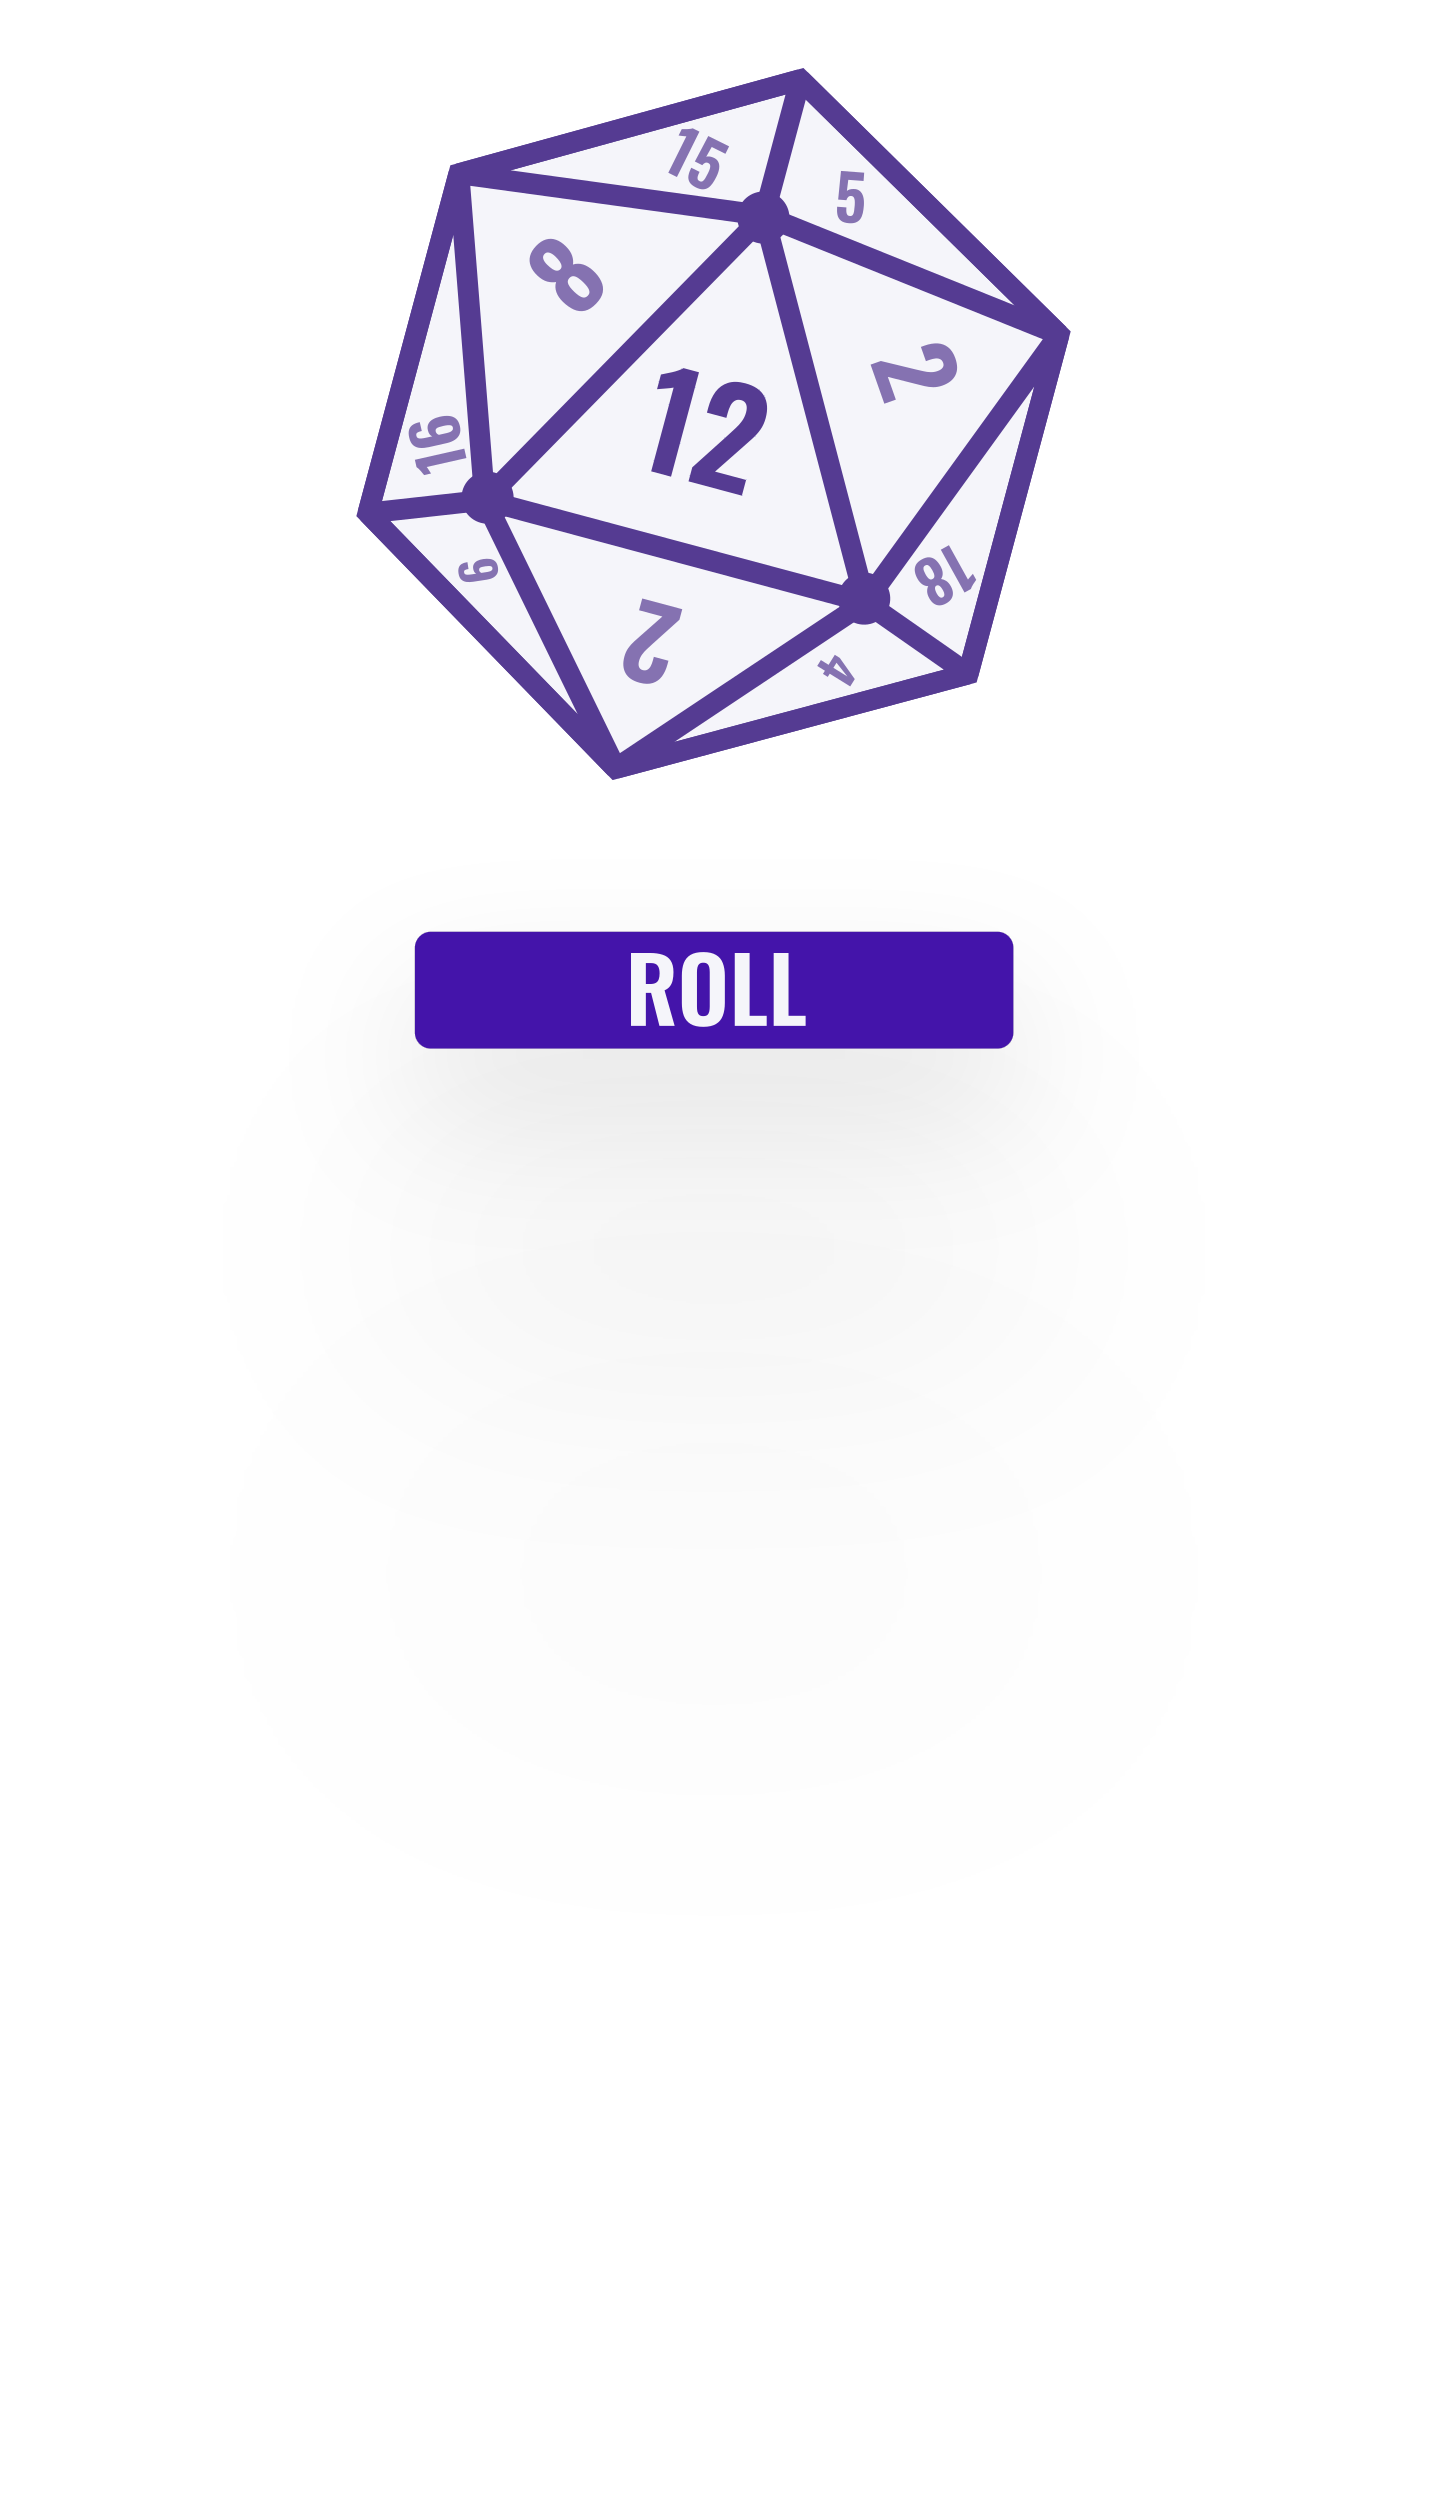
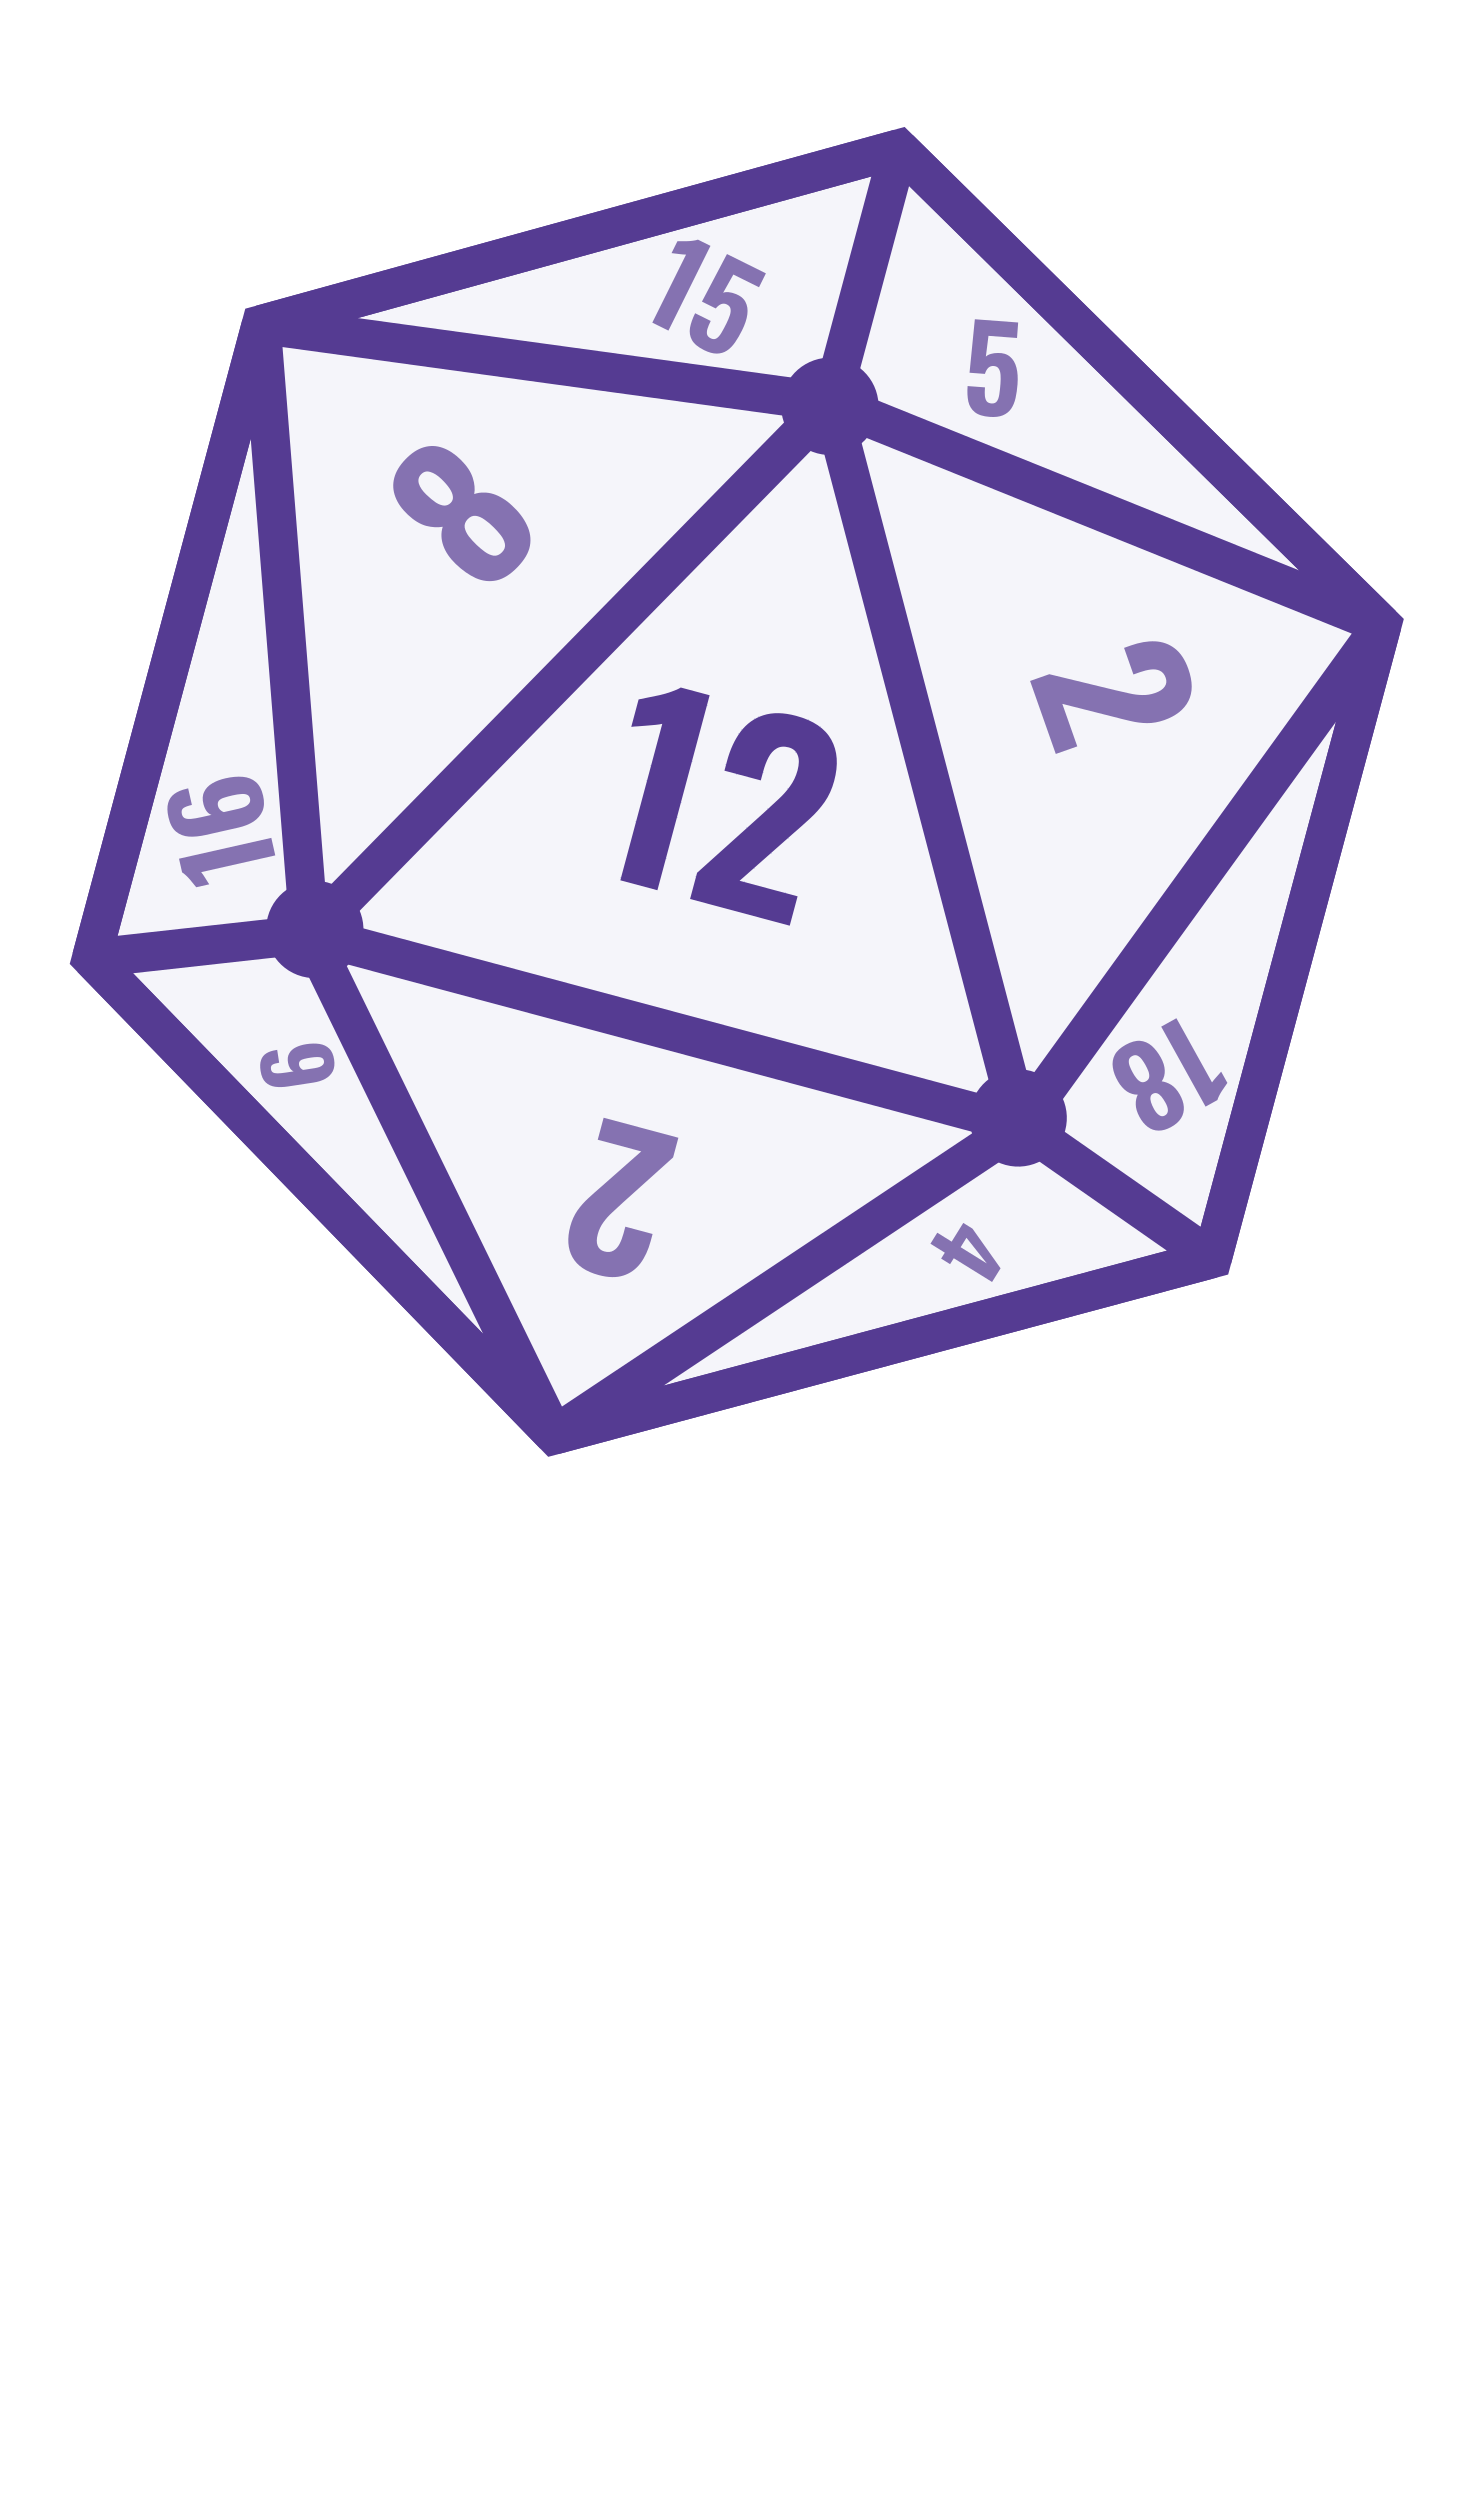
- <svg xmlns="http://www.w3.org/2000/svg" width="685" height="1199" viewBox="0 0 685 1199" fill="none">
-   <path d="M507.922 160.459L383.843 38.179L220.077 83.331L176.466 246.09L295.327 368.525L464.311 323.218L507.922 160.459Z" fill="#F5F5FA" stroke="#553B92" stroke-width="10" />
-   <path d="M366.373 103.379L415.042 288.793M366.373 103.379L507.922 160.459M366.373 103.379L383.843 38.179M366.373 103.379L220.077 83.331M366.373 103.379L232.482 239.876M415.042 288.793L507.922 160.459M415.042 288.793L232.482 239.876M415.042 288.793L295.327 368.525M415.042 288.793L464.311 323.218M507.922 160.459L383.843 38.179M507.922 160.459L464.311 323.218M383.843 38.179L220.077 83.331M464.311 323.218L295.327 368.525M295.327 368.525L176.466 246.09M295.327 368.525L232.482 239.876M176.466 246.09L220.077 83.331M176.466 246.09L232.482 239.876M220.077 83.331L232.482 239.876" stroke="#553B92" stroke-width="10" />
-   <circle cx="366.114" cy="104.344" r="9.5" transform="rotate(15 366.114 104.344)" stroke="#553B92" stroke-width="6" />
-   <circle cx="414.465" cy="287.087" r="9.5" transform="rotate(15 414.465 287.087)" stroke="#553B92" stroke-width="6" />
-   <circle cx="233.837" cy="238.684" r="9.5" transform="rotate(15 233.837 238.684)" stroke="#553B92" stroke-width="6" />
+ <svg xmlns="http://www.w3.org/2000/svg" width="378" height="642" viewBox="0 0 378 642" fill="none">
+   <path d="M354.922 160.459L230.843 38.179L67.076 83.331L23.465 246.09L142.327 368.525L311.311 323.218L354.922 160.459Z" fill="#F5F5FA" stroke="#553B92" stroke-width="10" />
+   <path d="M213.373 103.379L262.042 288.793M213.373 103.379L354.922 160.459M213.373 103.379L230.843 38.179M213.373 103.379L67.076 83.331M213.373 103.379L79.482 239.876M262.042 288.793L354.922 160.459M262.042 288.793L79.482 239.876M262.042 288.793L142.327 368.525M262.042 288.793L311.311 323.218M354.922 160.459L230.843 38.179M354.922 160.459L311.311 323.218M230.843 38.179L67.076 83.331M311.311 323.218L142.327 368.525M142.327 368.525L23.465 246.09M142.327 368.525L79.482 239.876M23.465 246.09L67.076 83.331M23.465 246.09L79.482 239.876M67.076 83.331L79.482 239.876" stroke="#553B92" stroke-width="10" />
+   <circle cx="213.114" cy="104.344" r="9.5" transform="rotate(15 213.114 104.344)" stroke="#553B92" stroke-width="6" />
+   <circle cx="261.465" cy="287.087" r="9.5" transform="rotate(15 261.465 287.087)" stroke="#553B92" stroke-width="6" />
+   <circle cx="80.837" cy="238.684" r="9.5" transform="rotate(15 80.8369 238.684)" stroke="#553B92" stroke-width="6" />
  <g filter="url(#filter0_d_17_1027)">
-     <path d="M312.302 226.064L323.069 185.882C322.643 185.988 322.067 186.077 321.341 186.148C320.668 186.188 319.921 186.253 319.102 186.343C318.294 186.391 317.527 186.451 316.802 186.521C316.087 186.551 315.522 186.598 315.107 186.664L316.995 179.616C317.556 179.502 318.304 179.349 319.239 179.157C320.215 178.977 321.243 178.767 322.323 178.526C323.403 178.286 324.433 177.987 325.412 177.631C326.432 177.286 327.235 176.927 327.821 176.554L335.239 178.542L321.822 228.615L312.302 226.064ZM330.208 230.862L332.013 224.124L349.211 208.656C350.493 207.497 351.697 206.384 352.822 205.317C353.988 204.26 354.996 203.138 355.844 201.952C356.744 200.736 357.398 199.365 357.807 197.84C358.237 196.233 358.254 194.934 357.857 193.944C357.471 192.913 356.7 192.243 355.546 191.934C354.31 191.603 353.268 191.699 352.421 192.223C351.585 192.705 350.894 193.47 350.349 194.517C349.803 195.563 349.354 196.746 349.001 198.065L348.371 200.414L339.037 197.912L339.699 195.44C340.494 192.472 341.654 189.956 343.179 187.891C344.746 185.837 346.689 184.437 349.01 183.689C351.382 182.911 354.197 182.959 357.453 183.831C361.862 185.013 364.871 187.056 366.478 189.96C368.085 192.864 368.331 196.397 367.215 200.56C366.674 202.579 365.863 204.372 364.781 205.937C363.71 207.461 362.444 208.889 360.983 210.22C359.574 211.521 358.066 212.862 356.46 214.242L342.923 226.186L357.822 230.178L355.801 237.72L330.208 230.862Z" fill="#553B92" />
+     <path d="M159.302 226.064L170.069 185.882C169.643 185.988 169.067 186.077 168.341 186.148C167.668 186.188 166.921 186.253 166.102 186.343C165.294 186.391 164.527 186.451 163.802 186.521C163.087 186.551 162.522 186.598 162.107 186.664L163.995 179.616C164.556 179.502 165.304 179.349 166.239 179.157C167.215 178.977 168.243 178.767 169.323 178.526C170.403 178.286 171.433 177.987 172.412 177.631C173.432 177.286 174.235 176.927 174.821 176.554L182.239 178.542L168.822 228.615L159.302 226.064ZM177.208 230.862L179.013 224.124L196.211 208.656C197.493 207.497 198.697 206.384 199.822 205.317C200.988 204.26 201.996 203.138 202.844 201.952C203.744 200.736 204.398 199.365 204.807 197.84C205.237 196.233 205.254 194.934 204.857 193.944C204.471 192.913 203.7 192.243 202.546 191.934C201.31 191.603 200.268 191.699 199.421 192.223C198.585 192.705 197.894 193.47 197.349 194.517C196.803 195.563 196.354 196.746 196.001 198.065L195.371 200.414L186.037 197.912L186.699 195.44C187.494 192.472 188.654 189.956 190.179 187.891C191.746 185.837 193.689 184.437 196.01 183.689C198.382 182.911 201.197 182.959 204.453 183.831C208.862 185.013 211.871 187.056 213.478 189.96C215.085 192.864 215.331 196.397 214.215 200.56C213.674 202.579 212.863 204.372 211.781 205.937C210.71 207.461 209.444 208.889 207.983 210.22C206.574 211.521 205.066 212.862 203.46 214.242L189.923 226.186L204.822 230.178L202.801 237.72L177.208 230.862Z" fill="#553B92" />
  </g>
  <g opacity="0.7">
-     <path d="M223.69 219.669L204.668 223.963C204.806 224.117 204.968 224.336 205.155 224.622C205.319 224.893 205.509 225.188 205.725 225.508C205.921 225.833 206.113 226.138 206.3 226.424C206.468 226.714 206.611 226.938 206.729 227.096L203.393 227.849C203.223 227.642 202.996 227.365 202.713 227.018C202.426 226.653 202.114 226.272 201.779 225.876C201.443 225.48 201.095 225.118 200.734 224.79C200.368 224.442 200.044 224.187 199.762 224.025L198.969 220.513L222.673 215.163L223.69 219.669ZM220.573 204.361C220.912 205.863 220.858 207.167 220.41 208.272C219.939 209.363 219.168 210.265 218.099 210.978C217.025 211.671 215.737 212.187 214.235 212.526L205.807 214.429C204.266 214.777 202.841 214.914 201.533 214.84C200.22 214.747 199.109 214.321 198.2 213.563C197.29 212.804 196.644 211.576 196.261 209.879C195.931 208.416 195.903 207.202 196.177 206.238C196.428 205.259 196.958 204.473 197.767 203.88C198.577 203.287 199.635 202.844 200.942 202.549C201 202.535 201.069 202.52 201.147 202.502C201.201 202.47 201.257 202.447 201.316 202.433L202.28 206.706C201.285 206.93 200.566 207.195 200.122 207.501C199.678 207.806 199.54 208.329 199.708 209.07C199.813 209.539 200.043 209.876 200.398 210.083C200.747 210.271 201.287 210.344 202.016 210.302C202.72 210.246 203.678 210.081 204.887 209.808L207.316 209.26C206.83 209.103 206.41 208.788 206.057 208.314C205.699 207.82 205.432 207.225 205.254 206.527C204.933 205.287 204.991 204.228 205.429 203.35C205.842 202.457 206.538 201.726 207.517 201.157C208.476 200.592 209.609 200.162 210.916 199.867C212.516 199.505 213.984 199.379 215.321 199.487C216.657 199.596 217.783 200.039 218.696 200.817C219.586 201.58 220.212 202.761 220.573 204.361ZM217.194 205.062C217.084 204.574 216.837 204.251 216.452 204.091C216.063 203.913 215.558 203.852 214.935 203.911C214.308 203.95 213.566 204.066 212.707 204.26C211.888 204.445 211.183 204.635 210.591 204.83C209.976 205.01 209.521 205.266 209.227 205.599C208.933 205.932 208.852 206.391 208.984 206.976C209.046 207.25 209.164 207.5 209.338 207.727C209.489 207.939 209.671 208.113 209.887 208.249C210.082 208.389 210.279 208.488 210.477 208.546L214.252 207.694C214.837 207.562 215.382 207.388 215.887 207.171C216.367 206.94 216.733 206.652 216.984 206.309C217.234 205.965 217.304 205.549 217.194 205.062Z" fill="#553B92" />
+     <path d="M70.69 219.669L51.668 223.963C51.806 224.117 51.968 224.336 52.156 224.622C52.319 224.893 52.509 225.188 52.725 225.508C52.921 225.833 53.113 226.138 53.3 226.424C53.468 226.714 53.611 226.938 53.729 227.096L50.393 227.849C50.223 227.642 49.996 227.365 49.713 227.018C49.426 226.653 49.114 226.272 48.779 225.876C48.443 225.48 48.095 225.118 47.734 224.79C47.368 224.442 47.044 224.187 46.762 224.025L45.969 220.513L69.673 215.163L70.69 219.669ZM67.573 204.361C67.912 205.863 67.858 207.167 67.41 208.272C66.939 209.363 66.168 210.265 65.099 210.978C64.025 211.671 62.737 212.187 61.235 212.526L52.807 214.429C51.266 214.777 49.841 214.914 48.533 214.84C47.22 214.747 46.109 214.321 45.2 213.563C44.29 212.804 43.644 211.576 43.261 209.879C42.931 208.416 42.903 207.202 43.177 206.238C43.428 205.259 43.958 204.473 44.767 203.88C45.577 203.287 46.635 202.844 47.942 202.549C48 202.535 48.069 202.52 48.147 202.502C48.201 202.47 48.257 202.447 48.316 202.433L49.28 206.706C48.285 206.93 47.566 207.195 47.122 207.501C46.678 207.806 46.54 208.329 46.708 209.07C46.813 209.539 47.043 209.876 47.398 210.083C47.748 210.271 48.287 210.344 49.016 210.302C49.72 210.246 50.678 210.081 51.887 209.808L54.316 209.26C53.83 209.103 53.41 208.788 53.057 208.314C52.699 207.82 52.432 207.225 52.254 206.527C51.933 205.287 51.991 204.228 52.429 203.35C52.842 202.457 53.538 201.726 54.517 201.157C55.476 200.592 56.609 200.162 57.916 199.867C59.516 199.505 60.984 199.379 62.321 199.487C63.657 199.596 64.783 200.039 65.696 200.817C66.586 201.58 67.212 202.761 67.573 204.361ZM64.194 205.062C64.084 204.574 63.837 204.251 63.452 204.091C63.063 203.913 62.558 203.852 61.935 203.911C61.309 203.95 60.566 204.066 59.708 204.26C58.888 204.445 58.183 204.635 57.591 204.83C56.975 205.01 56.521 205.266 56.227 205.599C55.933 205.932 55.852 206.391 55.984 206.976C56.046 207.25 56.164 207.5 56.338 207.727C56.489 207.939 56.671 208.113 56.887 208.249C57.082 208.389 57.279 208.488 57.477 208.546L61.252 207.694C61.837 207.562 62.382 207.388 62.886 207.171C63.367 206.94 63.733 206.652 63.983 206.309C64.234 205.965 64.304 205.549 64.194 205.062Z" fill="#553B92" />
  </g>
  <g opacity="0.7">
-     <path d="M327.208 292.175L325.853 297.228L312.955 308.829C311.994 309.698 311.091 310.533 310.247 311.334C309.372 312.126 308.617 312.968 307.981 313.857C307.306 314.77 306.815 315.798 306.508 316.941C306.185 318.147 306.173 319.121 306.471 319.863C306.76 320.636 307.338 321.139 308.204 321.371C309.131 321.619 309.912 321.547 310.548 321.154C311.175 320.792 311.693 320.219 312.102 319.434C312.511 318.649 312.848 317.762 313.113 316.773L313.585 315.011L320.586 316.887L320.089 318.742C319.493 320.967 318.623 322.854 317.479 324.403C316.304 325.943 314.847 326.994 313.106 327.555C311.327 328.138 309.216 328.102 306.774 327.448C303.467 326.562 301.21 325.03 300.005 322.851C298.8 320.673 298.615 318.023 299.452 314.901C299.858 313.387 300.466 312.043 301.278 310.869C302.081 309.725 303.03 308.655 304.126 307.656C305.183 306.681 306.314 305.675 307.519 304.64L317.671 295.682L306.497 292.688L308.013 287.031L327.208 292.175Z" fill="#553B92" />
+     <path d="M174.208 292.175L172.853 297.228L159.955 308.829C158.994 309.698 158.091 310.533 157.247 311.334C156.372 312.126 155.617 312.968 154.981 313.857C154.306 314.77 153.815 315.798 153.508 316.941C153.185 318.147 153.173 319.121 153.471 319.863C153.76 320.636 154.338 321.139 155.204 321.371C156.131 321.619 156.912 321.547 157.548 321.154C158.175 320.792 158.693 320.219 159.102 319.434C159.511 318.649 159.848 317.762 160.113 316.773L160.585 315.011L167.586 316.887L167.089 318.742C166.493 320.967 165.623 322.854 164.479 324.403C163.304 325.943 161.847 326.994 160.106 327.555C158.327 328.138 156.216 328.102 153.774 327.448C150.467 326.562 148.21 325.03 147.005 322.851C145.8 320.673 145.615 318.023 146.452 314.901C146.858 313.387 147.466 312.043 148.278 310.869C149.081 309.725 150.03 308.655 151.126 307.656C152.183 306.681 153.314 305.675 154.519 304.64L164.671 295.682L153.497 292.688L155.013 287.031L174.208 292.175Z" fill="#553B92" />
  </g>
  <g opacity="0.7">
-     <path d="M417.524 174.871L422.459 173.133L439.318 177.222C440.579 177.524 441.777 177.797 442.915 178.041C444.063 178.316 445.184 178.464 446.278 178.486C447.412 178.527 448.537 178.352 449.654 177.958C450.831 177.544 451.642 177.004 452.086 176.339C452.56 175.663 452.649 174.902 452.351 174.057C452.032 173.151 451.531 172.548 450.848 172.245C450.195 171.932 449.429 171.829 448.551 171.935C447.672 172.041 446.75 172.264 445.784 172.604L444.063 173.21L441.656 166.373L443.467 165.735C445.64 164.97 447.689 164.622 449.613 164.691C451.547 164.79 453.238 165.399 454.684 166.518C456.17 167.657 457.333 169.419 458.173 171.803C459.311 175.033 459.321 177.76 458.205 179.985C457.088 182.21 455.006 183.86 451.958 184.933C450.479 185.454 449.026 185.711 447.598 185.705C446.202 185.688 444.782 185.509 443.339 185.169C441.937 184.849 440.468 184.484 438.933 184.075L425.806 180.759L429.649 191.67L424.125 193.615L417.524 174.871Z" fill="#553B92" />
+     <path d="M264.524 174.871L269.459 173.133L286.318 177.222C287.579 177.524 288.777 177.797 289.915 178.041C291.063 178.316 292.184 178.464 293.278 178.486C294.412 178.527 295.537 178.352 296.654 177.958C297.831 177.544 298.642 177.004 299.086 176.339C299.56 175.663 299.649 174.902 299.351 174.057C299.032 173.151 298.531 172.548 297.848 172.245C297.195 171.932 296.429 171.829 295.551 171.935C294.672 172.041 293.75 172.264 292.784 172.604L291.063 173.21L288.656 166.373L290.467 165.735C292.64 164.97 294.689 164.622 296.613 164.691C298.547 164.79 300.238 165.399 301.684 166.518C303.17 167.657 304.333 169.419 305.173 171.803C306.311 175.033 306.321 177.76 305.205 179.985C304.088 182.21 302.006 183.86 298.958 184.933C297.479 185.454 296.026 185.711 294.598 185.705C293.202 185.688 291.782 185.509 290.339 185.169C288.937 184.849 287.468 184.484 285.933 184.075L272.806 180.759L276.649 191.67L271.125 193.615L264.524 174.871Z" fill="#553B92" />
  </g>
  <g opacity="0.7">
-     <path d="M455.099 261.476L464.244 277.96C464.349 277.791 464.509 277.581 464.723 277.329C464.929 277.104 465.152 276.848 465.391 276.561C465.639 276.29 465.87 276.029 466.084 275.778C466.308 275.543 466.477 275.35 466.592 275.198L468.195 278.089C468.049 278.303 467.853 278.588 467.609 278.945C467.348 279.311 467.079 279.703 466.803 280.122C466.526 280.54 466.285 280.962 466.078 281.386C465.854 281.82 465.706 282.189 465.632 282.496L462.589 284.184L451.194 263.643L455.099 261.476ZM442.082 268.3C443.435 267.55 444.662 267.211 445.764 267.285C446.876 267.376 447.876 267.805 448.766 268.571C449.639 269.347 450.417 270.353 451.102 271.587C451.412 272.145 451.652 272.697 451.822 273.243C451.993 273.79 452.089 274.322 452.111 274.841C452.134 275.359 452.085 275.85 451.967 276.314C451.841 276.804 451.631 277.263 451.338 277.691C452.121 277.787 452.925 278.081 453.751 278.574C454.57 279.093 455.302 279.914 455.947 281.037C456.592 282.16 456.945 283.236 457.007 284.263C457.078 285.307 456.846 286.264 456.312 287.135C455.778 288.006 454.937 288.761 453.787 289.399C452.621 290.046 451.535 290.36 450.53 290.343C449.509 290.335 448.582 290.02 447.751 289.398C446.929 288.793 446.212 287.919 445.6 286.777C444.98 285.618 444.666 284.554 444.659 283.585C444.644 282.642 444.817 281.817 445.176 281.109C444.657 281.132 444.165 281.062 443.7 280.9C443.227 280.765 442.776 280.55 442.348 280.257C441.92 279.964 441.519 279.6 441.146 279.166C440.756 278.742 440.406 278.25 440.096 277.692C439.378 276.477 438.937 275.284 438.775 274.114C438.595 272.954 438.761 271.878 439.272 270.887C439.776 269.922 440.713 269.06 442.082 268.3ZM443.7 271.216C443.21 271.488 442.94 271.859 442.891 272.328C442.842 272.798 442.919 273.296 443.124 273.824C443.328 274.352 443.557 274.844 443.81 275.3C444.093 275.851 444.418 276.356 444.784 276.816C445.133 277.286 445.515 277.616 445.93 277.806C446.345 277.996 446.797 277.955 447.287 277.683C447.761 277.42 448.035 277.058 448.111 276.596C448.169 276.143 448.1 275.64 447.903 275.086C447.699 274.558 447.442 274.015 447.132 273.457C446.879 273.001 446.578 272.538 446.229 272.068C445.889 271.616 445.507 271.286 445.083 271.079C444.651 270.898 444.19 270.944 443.7 271.216ZM449.06 280.878C448.722 281.065 448.522 281.342 448.46 281.708C448.38 282.084 448.422 282.537 448.583 283.066C448.744 283.596 449.003 284.182 449.359 284.824C449.762 285.551 450.204 286.069 450.685 286.377C451.158 286.712 451.648 286.738 452.155 286.457C452.662 286.176 452.916 285.736 452.916 285.139C452.909 284.568 452.709 283.928 452.315 283.218C451.958 282.575 451.602 282.032 451.245 281.589C450.881 281.172 450.519 280.898 450.159 280.766C449.781 280.644 449.415 280.681 449.06 280.878Z" fill="#553B92" />
+     <path d="M302.099 261.476L311.244 277.96C311.349 277.791 311.509 277.581 311.723 277.329C311.929 277.104 312.152 276.848 312.391 276.561C312.639 276.29 312.87 276.029 313.084 275.778C313.308 275.543 313.477 275.35 313.592 275.198L315.195 278.089C315.049 278.303 314.853 278.588 314.609 278.945C314.348 279.311 314.079 279.703 313.803 280.122C313.526 280.54 313.285 280.962 313.078 281.386C312.854 281.82 312.706 282.189 312.632 282.496L309.589 284.184L298.194 263.643L302.099 261.476ZM289.082 268.3C290.435 267.55 291.662 267.211 292.764 267.285C293.876 267.376 294.876 267.805 295.766 268.571C296.639 269.347 297.417 270.353 298.102 271.587C298.412 272.145 298.652 272.697 298.822 273.243C298.993 273.79 299.089 274.322 299.111 274.841C299.134 275.359 299.085 275.85 298.967 276.314C298.841 276.804 298.631 277.263 298.338 277.691C299.121 277.787 299.925 278.081 300.751 278.574C301.57 279.093 302.302 279.914 302.947 281.037C303.592 282.16 303.945 283.236 304.007 284.263C304.078 285.307 303.846 286.264 303.312 287.135C302.778 288.006 301.937 288.761 300.787 289.399C299.621 290.046 298.535 290.36 297.53 290.343C296.509 290.335 295.582 290.02 294.751 289.398C293.929 288.793 293.212 287.919 292.6 286.777C291.98 285.618 291.666 284.554 291.659 283.585C291.644 282.642 291.817 281.817 292.176 281.109C291.657 281.132 291.165 281.062 290.7 280.9C290.227 280.765 289.776 280.55 289.348 280.257C288.92 279.964 288.519 279.6 288.146 279.166C287.756 278.742 287.406 278.25 287.096 277.692C286.378 276.477 285.937 275.284 285.775 274.114C285.595 272.954 285.761 271.878 286.272 270.887C286.776 269.922 287.713 269.06 289.082 268.3ZM290.7 271.216C290.21 271.488 289.94 271.859 289.891 272.328C289.842 272.798 289.919 273.296 290.124 273.824C290.328 274.352 290.557 274.844 290.81 275.3C291.093 275.851 291.418 276.356 291.784 276.816C292.133 277.286 292.515 277.616 292.93 277.806C293.345 277.996 293.797 277.955 294.287 277.683C294.761 277.42 295.035 277.058 295.111 276.596C295.169 276.143 295.1 275.64 294.903 275.086C294.699 274.558 294.442 274.015 294.132 273.457C293.879 273.001 293.578 272.538 293.229 272.068C292.889 271.616 292.507 271.286 292.083 271.079C291.651 270.898 291.19 270.944 290.7 271.216ZM296.06 280.878C295.722 281.065 295.522 281.342 295.46 281.708C295.38 282.084 295.422 282.537 295.583 283.066C295.744 283.596 296.003 284.182 296.359 284.824C296.762 285.551 297.204 286.069 297.685 286.377C298.158 286.712 298.648 286.738 299.155 286.457C299.662 286.176 299.916 285.736 299.916 285.139C299.909 284.568 299.709 283.928 299.315 283.218C298.958 282.575 298.602 282.032 298.245 281.589C297.881 281.172 297.519 280.898 297.159 280.766C296.781 280.644 296.415 280.681 296.06 280.878Z" fill="#553B92" />
  </g>
  <g opacity="0.7">
-     <path d="M393.692 316.559L397.385 318.852L400.369 314.045L402.733 315.512L409.945 325.701L407.761 329.218L397.932 323.117L396.986 324.641L394.68 323.21L395.626 321.685L391.933 319.393L393.692 316.559ZM401.195 317.86L399.691 320.283L406.413 324.456L401.195 317.86Z" fill="#553B92" />
+     <path d="M240.692 316.559L244.385 318.852L247.369 314.045L249.733 315.512L256.945 325.701L254.761 329.218L244.932 323.117L243.986 324.641L241.68 323.21L242.626 321.685L238.933 319.393L240.692 316.559ZM248.195 317.86L246.691 320.283L253.413 324.456L248.195 317.86Z" fill="#553B92" />
  </g>
  <g opacity="0.7">
-     <path d="M238.804 272.098C238.982 273.265 238.87 274.26 238.469 275.081C238.049 275.89 237.412 276.538 236.556 277.026C235.697 277.498 234.684 277.824 233.517 278.002L226.969 279.004C225.772 279.187 224.675 279.215 223.678 279.088C222.679 278.946 221.853 278.561 221.198 277.932C220.543 277.303 220.115 276.329 219.914 275.01C219.74 273.873 219.784 272.944 220.046 272.221C220.29 271.486 220.738 270.913 221.388 270.503C222.039 270.094 222.872 269.811 223.888 269.656C223.933 269.649 223.987 269.641 224.047 269.632C224.09 269.609 224.135 269.595 224.18 269.588L224.688 272.907C223.915 273.026 223.35 273.189 222.995 273.399C222.639 273.608 222.505 274.001 222.593 274.577C222.649 274.941 222.806 275.212 223.066 275.389C223.324 275.551 223.732 275.636 224.292 275.644C224.834 275.638 225.575 275.564 226.514 275.42L228.402 275.132C228.038 274.985 227.734 274.722 227.489 274.34C227.243 273.944 227.07 273.474 226.971 272.93C226.793 271.965 226.894 271.158 227.276 270.511C227.64 269.85 228.212 269.328 228.991 268.945C229.755 268.565 230.645 268.297 231.66 268.142C232.903 267.952 234.033 267.934 235.049 268.089C236.066 268.244 236.902 268.643 237.559 269.287C238.199 269.918 238.614 270.855 238.804 272.098ZM236.182 272.453C236.124 272.074 235.952 271.813 235.667 271.671C235.379 271.513 234.996 271.44 234.516 271.451C234.035 271.447 233.461 271.496 232.794 271.598C232.157 271.695 231.608 271.803 231.145 271.92C230.664 272.024 230.303 272.196 230.06 272.435C229.817 272.674 229.731 273.02 229.8 273.475C229.833 273.687 229.909 273.885 230.031 274.068C230.134 274.238 230.265 274.381 230.422 274.497C230.564 274.615 230.709 274.701 230.857 274.756L233.79 274.308C234.245 274.238 234.671 274.134 235.068 273.996C235.449 273.845 235.744 273.644 235.954 273.395C236.164 273.146 236.24 272.832 236.182 272.453Z" fill="#553B92" />
+     <path d="M85.804 272.098C85.982 273.265 85.87 274.26 85.469 275.081C85.049 275.89 84.412 276.538 83.556 277.026C82.697 277.498 81.684 277.824 80.517 278.002L73.969 279.004C72.772 279.187 71.675 279.215 70.678 279.088C69.679 278.946 68.853 278.561 68.198 277.932C67.543 277.303 67.115 276.329 66.914 275.01C66.74 273.873 66.784 272.944 67.046 272.221C67.29 271.486 67.737 270.913 68.388 270.503C69.039 270.094 69.873 269.811 70.888 269.656C70.933 269.649 70.987 269.641 71.047 269.632C71.09 269.609 71.135 269.595 71.18 269.588L71.688 272.907C70.915 273.026 70.35 273.189 69.995 273.399C69.639 273.608 69.505 274.001 69.593 274.577C69.649 274.941 69.806 275.212 70.066 275.389C70.324 275.551 70.732 275.636 71.292 275.644C71.834 275.638 72.575 275.564 73.514 275.42L75.401 275.132C75.038 274.985 74.734 274.722 74.49 274.34C74.243 273.944 74.07 273.474 73.971 272.93C73.793 271.965 73.894 271.158 74.276 270.511C74.64 269.85 75.212 269.328 75.991 268.945C76.755 268.565 77.645 268.297 78.66 268.142C79.903 267.952 81.033 267.934 82.049 268.089C83.066 268.244 83.902 268.643 84.559 269.287C85.199 269.918 85.614 270.855 85.804 272.098ZM83.182 272.453C83.124 272.074 82.952 271.813 82.667 271.671C82.379 271.513 81.996 271.44 81.516 271.451C81.035 271.447 80.461 271.496 79.794 271.598C79.157 271.695 78.608 271.803 78.145 271.92C77.664 272.024 77.303 272.196 77.06 272.435C76.817 272.674 76.731 273.02 76.8 273.475C76.833 273.687 76.909 273.885 77.031 274.068C77.134 274.238 77.264 274.381 77.422 274.497C77.564 274.615 77.709 274.701 77.857 274.756L80.79 274.308C81.245 274.238 81.671 274.134 82.069 273.996C82.449 273.845 82.744 273.644 82.954 273.395C83.164 273.146 83.24 272.832 83.182 272.453Z" fill="#553B92" />
  </g>
  <g opacity="0.7">
-     <path d="M407.143 107.057C405.448 106.93 404.175 106.524 403.324 105.838C402.473 105.152 401.92 104.238 401.664 103.096C401.429 101.955 401.368 100.637 401.48 99.141L405.938 99.476C405.872 100.353 405.866 101.095 405.921 101.701C405.996 102.308 406.161 102.772 406.418 103.092C406.695 103.414 407.123 103.586 407.703 103.61C408.283 103.633 408.718 103.445 409.009 103.046C409.3 102.647 409.504 102.06 409.622 101.287C409.741 100.514 409.839 99.598 409.919 98.541C409.983 97.684 409.99 96.922 409.94 96.257C409.89 95.591 409.729 95.057 409.458 94.656C409.208 94.256 408.783 94.034 408.185 93.989C407.646 93.948 407.183 94.104 406.796 94.456C406.428 94.809 406.139 95.329 405.927 96.015L401.978 95.719L403.34 81.982L414.469 82.818L414.17 86.797L406.841 86.246L406.169 91.581C406.431 91.3 406.85 91.07 407.425 90.893C408.019 90.717 408.647 90.634 409.309 90.644C410.574 90.618 411.593 90.935 412.366 91.595C413.159 92.256 413.71 93.19 414.021 94.397C414.333 95.584 414.426 97.015 414.3 98.69C414.204 99.966 414.035 101.147 413.793 102.232C413.553 103.297 413.173 104.211 412.655 104.974C412.138 105.718 411.434 106.277 410.543 106.651C409.653 107.025 408.519 107.161 407.143 107.057Z" fill="#553B92" />
+     <path d="M254.143 107.057C252.448 106.93 251.175 106.524 250.324 105.838C249.473 105.152 248.92 104.238 248.664 103.096C248.429 101.955 248.368 100.637 248.48 99.141L252.938 99.476C252.872 100.353 252.866 101.095 252.921 101.701C252.996 102.308 253.161 102.772 253.418 103.092C253.695 103.414 254.123 103.586 254.703 103.61C255.283 103.633 255.718 103.445 256.009 103.046C256.3 102.647 256.504 102.06 256.622 101.287C256.741 100.514 256.839 99.598 256.919 98.541C256.983 97.684 256.99 96.922 256.94 96.257C256.89 95.591 256.729 95.057 256.458 94.656C256.208 94.256 255.783 94.034 255.185 93.989C254.646 93.948 254.183 94.104 253.796 94.456C253.428 94.809 253.139 95.329 252.927 96.015L248.978 95.719L250.34 81.982L261.469 82.818L261.17 86.797L253.841 86.246L253.169 91.581C253.431 91.3 253.85 91.07 254.425 90.893C255.019 90.717 255.647 90.634 256.309 90.644C257.574 90.618 258.593 90.935 259.366 91.595C260.159 92.256 260.71 93.19 261.021 94.397C261.333 95.584 261.426 97.015 261.3 98.69C261.204 99.966 261.035 101.147 260.793 102.232C260.553 103.297 260.173 104.211 259.655 104.974C259.138 105.718 258.434 106.277 257.543 106.651C256.653 107.025 255.519 107.161 254.143 107.057Z" fill="#553B92" />
  </g>
  <g opacity="0.7">
-     <path d="M285.894 145.647C284.117 147.491 282.339 148.621 280.559 149.039C278.756 149.434 276.964 149.241 275.185 148.459C273.427 147.654 271.707 146.441 270.025 144.82C269.265 144.087 268.617 143.33 268.082 142.547C267.548 141.765 267.137 140.969 266.85 140.16C266.564 139.351 266.402 138.55 266.365 137.759C266.327 136.922 266.436 136.094 266.692 135.275C265.406 135.502 263.991 135.426 262.445 135.047C260.898 134.623 259.341 133.679 257.776 132.214C256.21 130.749 255.129 129.219 254.534 127.623C253.915 126.005 253.817 124.378 254.24 122.74C254.662 121.103 255.628 119.501 257.138 117.934C258.671 116.345 260.236 115.32 261.834 114.86C263.455 114.378 265.074 114.427 266.691 115.008C268.286 115.567 269.844 116.602 271.366 118.113C272.91 119.646 273.923 121.178 274.404 122.708C274.884 124.192 275.011 125.582 274.786 126.876C275.596 126.59 276.408 126.461 277.223 126.492C278.038 126.477 278.855 126.597 279.674 126.854C280.494 127.11 281.304 127.491 282.105 127.997C282.929 128.48 283.721 129.087 284.481 129.82C286.208 131.395 287.484 133.069 288.308 134.842C289.155 136.591 289.415 138.374 289.086 140.191C288.757 141.962 287.693 143.781 285.894 145.647ZM281.919 141.817C282.563 141.149 282.81 140.431 282.66 139.664C282.51 138.898 282.146 138.146 281.566 137.41C280.987 136.674 280.386 136.006 279.764 135.407C279.049 134.673 278.29 134.031 277.488 133.48C276.708 132.906 275.944 132.569 275.195 132.47C274.446 132.37 273.75 132.655 273.106 133.323C272.484 133.968 272.226 134.675 272.33 135.442C272.457 136.187 272.811 136.949 273.391 137.731C273.97 138.467 274.64 139.201 275.401 139.934C276.023 140.534 276.724 141.121 277.504 141.695C278.261 142.246 279.025 142.583 279.797 142.705C280.568 142.781 281.275 142.485 281.919 141.817ZM268.751 129.126C269.195 128.665 269.378 128.13 269.299 127.521C269.242 126.888 268.957 126.192 268.445 125.432C267.933 124.672 267.24 123.87 266.364 123.026C265.373 122.071 264.423 121.466 263.513 121.211C262.602 120.911 261.814 121.107 261.148 121.798C260.481 122.489 260.293 123.308 260.582 124.253C260.87 125.153 261.498 126.069 262.466 127.002C263.341 127.845 264.169 128.532 264.948 129.061C265.726 129.544 266.433 129.803 267.067 129.836C267.724 129.847 268.285 129.61 268.751 129.126Z" fill="#553B92" />
+     <path d="M132.894 145.647C131.117 147.491 129.339 148.621 127.559 149.039C125.756 149.434 123.964 149.241 122.185 148.459C120.427 147.654 118.707 146.441 117.025 144.82C116.265 144.087 115.617 143.33 115.082 142.547C114.548 141.765 114.137 140.969 113.85 140.16C113.564 139.351 113.402 138.55 113.365 137.759C113.327 136.922 113.436 136.094 113.692 135.275C112.406 135.502 110.991 135.426 109.445 135.047C107.898 134.623 106.341 133.679 104.776 132.214C103.21 130.749 102.129 129.219 101.534 127.623C100.915 126.005 100.817 124.378 101.24 122.74C101.662 121.103 102.628 119.501 104.138 117.934C105.671 116.345 107.236 115.32 108.834 114.86C110.455 114.378 112.074 114.427 113.691 115.008C115.286 115.567 116.844 116.602 118.366 118.113C119.91 119.646 120.923 121.178 121.404 122.708C121.884 124.192 122.011 125.582 121.786 126.876C122.596 126.59 123.408 126.461 124.223 126.492C125.038 126.477 125.855 126.597 126.674 126.854C127.494 127.11 128.304 127.491 129.105 127.997C129.929 128.48 130.721 129.087 131.481 129.82C133.208 131.395 134.484 133.069 135.308 134.842C136.155 136.591 136.415 138.374 136.086 140.191C135.757 141.962 134.693 143.781 132.894 145.647ZM128.919 141.817C129.563 141.149 129.81 140.431 129.66 139.664C129.51 138.898 129.146 138.146 128.566 137.41C127.987 136.674 127.386 136.006 126.764 135.407C126.049 134.673 125.29 134.031 124.488 133.48C123.708 132.906 122.944 132.569 122.195 132.47C121.446 132.37 120.75 132.655 120.106 133.323C119.484 133.968 119.226 134.675 119.33 135.442C119.457 136.187 119.811 136.949 120.391 137.731C120.97 138.467 121.64 139.201 122.401 139.934C123.023 140.534 123.724 141.121 124.504 141.695C125.261 142.246 126.025 142.583 126.797 142.705C127.568 142.781 128.275 142.485 128.919 141.817ZM115.751 129.126C116.195 128.665 116.378 128.13 116.299 127.521C116.242 126.888 115.957 126.192 115.445 125.432C114.933 124.672 114.24 123.87 113.364 123.026C112.373 122.071 111.423 121.466 110.513 121.211C109.602 120.911 108.814 121.107 108.148 121.798C107.481 122.489 107.293 123.308 107.582 124.253C107.87 125.153 108.498 126.069 109.466 127.002C110.341 127.845 111.169 128.532 111.948 129.061C112.726 129.544 113.433 129.803 114.067 129.836C114.724 129.847 115.285 129.61 115.751 129.126Z" fill="#553B92" />
  </g>
  <g opacity="0.7">
-     <path d="M320.512 82.85L329.179 65.382C328.973 65.392 328.7 65.379 328.36 65.344C328.047 65.3 327.698 65.261 327.313 65.227C326.938 65.174 326.58 65.131 326.24 65.096C325.909 65.043 325.645 65.013 325.448 65.004L326.968 61.941C327.236 61.94 327.594 61.939 328.041 61.938C328.506 61.945 328.998 61.943 329.517 61.933C330.036 61.922 330.536 61.88 331.019 61.807C331.52 61.743 331.922 61.653 332.226 61.535L335.451 63.135L324.651 84.903L320.512 82.85ZM333.78 89.902C332.257 89.146 331.23 88.291 330.7 87.335C330.169 86.38 330 85.325 330.193 84.171C330.405 83.025 330.843 81.781 331.51 80.437L335.514 82.423C335.123 83.212 334.839 83.897 334.662 84.479C334.503 85.07 334.482 85.562 334.6 85.955C334.735 86.357 335.067 86.678 335.595 86.918C336.124 87.158 336.598 87.147 337.017 86.886C337.437 86.626 337.847 86.159 338.247 85.487C338.648 84.815 339.084 84.004 339.555 83.055C339.937 82.284 340.23 81.582 340.434 80.946C340.637 80.31 340.689 79.755 340.589 79.282C340.508 78.817 340.198 78.451 339.66 78.184C339.177 77.944 338.689 77.915 338.198 78.095C337.724 78.284 337.26 78.657 336.806 79.213L333.258 77.453L339.687 65.237L349.685 70.198L347.911 73.772L341.327 70.505L338.699 75.195C339.047 75.033 339.521 74.978 340.12 75.03C340.738 75.091 341.351 75.25 341.96 75.507C343.142 75.96 343.967 76.637 344.435 77.539C344.92 78.45 345.08 79.523 344.914 80.758C344.757 81.975 344.305 83.335 343.558 84.84C342.989 85.987 342.389 87.017 341.757 87.932C341.133 88.828 340.438 89.532 339.67 90.044C338.911 90.539 338.049 90.792 337.083 90.804C336.117 90.816 335.016 90.515 333.78 89.902Z" fill="#553B92" />
+     <path d="M167.512 82.85L176.179 65.382C175.973 65.392 175.7 65.379 175.36 65.344C175.047 65.3 174.698 65.261 174.313 65.227C173.938 65.174 173.58 65.131 173.24 65.096C172.909 65.043 172.645 65.013 172.448 65.004L173.968 61.941C174.236 61.94 174.594 61.939 175.041 61.938C175.506 61.945 175.998 61.943 176.517 61.933C177.036 61.922 177.536 61.88 178.019 61.807C178.52 61.743 178.922 61.653 179.226 61.535L182.451 63.135L171.651 84.903L167.512 82.85ZM180.78 89.902C179.257 89.146 178.23 88.291 177.7 87.335C177.169 86.38 177 85.325 177.193 84.171C177.405 83.025 177.843 81.781 178.51 80.437L182.514 82.423C182.123 83.212 181.839 83.897 181.662 84.479C181.503 85.07 181.482 85.562 181.6 85.955C181.735 86.357 182.067 86.678 182.595 86.918C183.124 87.158 183.598 87.147 184.017 86.886C184.437 86.626 184.847 86.159 185.247 85.487C185.648 84.815 186.084 84.004 186.555 83.055C186.937 82.284 187.23 81.582 187.434 80.946C187.637 80.31 187.689 79.755 187.589 79.282C187.508 78.817 187.198 78.451 186.66 78.184C186.177 77.944 185.689 77.915 185.198 78.095C184.724 78.284 184.26 78.657 183.806 79.213L180.258 77.453L186.687 65.237L196.685 70.198L194.911 73.772L188.327 70.505L185.699 75.195C186.047 75.033 186.521 74.978 187.12 75.03C187.738 75.091 188.351 75.25 188.96 75.507C190.142 75.96 190.967 76.637 191.435 77.539C191.92 78.45 192.08 79.523 191.914 80.758C191.757 81.975 191.305 83.335 190.558 84.84C189.989 85.987 189.389 87.017 188.757 87.932C188.133 88.828 187.438 89.532 186.67 90.044C185.911 90.539 185.049 90.792 184.083 90.804C183.117 90.816 182.016 90.515 180.78 89.902Z" fill="#553B92" />
  </g>
-   <g filter="url(#filter1_ddddd_17_1027)">
-     <rect x="199" y="446.887" width="287" height="56" rx="7.627" fill="#4414AA" />
-   </g>
-   <path d="M302.632 492V457.052H311.692C314.051 457.052 316.064 457.326 317.733 457.872C319.43 458.39 320.724 459.325 321.616 460.677C322.536 462.028 322.996 463.898 322.996 466.285C322.996 467.724 322.867 469.004 322.608 470.125C322.378 471.218 321.947 472.182 321.314 473.016C320.71 473.821 319.847 474.469 318.725 474.958L323.557 492H316.266L312.253 476.166H309.751V492H302.632ZM309.751 471.937H311.822C312.972 471.937 313.878 471.751 314.54 471.377C315.201 471.003 315.662 470.442 315.921 469.694C316.208 468.917 316.352 467.968 316.352 466.846C316.352 465.236 316.05 464.013 315.446 463.179C314.871 462.316 313.778 461.885 312.167 461.885H309.751V471.937ZM337.284 492.475C334.724 492.475 332.696 492.014 331.2 491.094C329.705 490.174 328.626 488.865 327.964 487.168C327.332 485.442 327.015 483.385 327.015 480.998V467.968C327.015 465.581 327.332 463.539 327.964 461.842C328.626 460.144 329.705 458.85 331.2 457.958C332.696 457.067 334.724 456.621 337.284 456.621C339.873 456.621 341.915 457.081 343.41 458.002C344.935 458.893 346.014 460.188 346.646 461.885C347.308 463.553 347.639 465.581 347.639 467.968V480.998C347.639 483.385 347.308 485.442 346.646 487.168C346.014 488.865 344.935 490.174 343.41 491.094C341.915 492.014 339.873 492.475 337.284 492.475ZM337.284 487.34C338.204 487.34 338.88 487.139 339.312 486.736C339.743 486.305 340.031 485.744 340.175 485.054C340.318 484.335 340.39 483.572 340.39 482.767V466.242C340.39 465.437 340.318 464.689 340.175 463.999C340.031 463.308 339.743 462.762 339.312 462.359C338.88 461.928 338.204 461.712 337.284 461.712C336.421 461.712 335.774 461.928 335.342 462.359C334.911 462.762 334.623 463.308 334.479 463.999C334.336 464.689 334.264 465.437 334.264 466.242V482.767C334.264 483.572 334.321 484.335 334.436 485.054C334.58 485.744 334.868 486.305 335.299 486.736C335.731 487.139 336.392 487.34 337.284 487.34ZM352.392 492V457.052H359.511V487.168H367.709V492H352.392ZM371.057 492V457.052H378.176V487.168H386.374V492H371.057Z" fill="#F5F5FA" />
  <defs>
-     <filter id="filter0_d_17_1027" x="305.069" y="173.434" width="65.675" height="64.65" filterUnits="userSpaceOnUse" color-interpolation-filters="sRGB">
+     <filter id="filter0_d_17_1027" x="152.069" y="173.434" width="65.675" height="64.65" filterUnits="userSpaceOnUse" color-interpolation-filters="sRGB">
      <feFlood flood-opacity="0" result="BackgroundImageFix" />
      <feColorMatrix in="SourceAlpha" type="matrix" values="0 0 0 0 0 0 0 0 0 0 0 0 0 0 0 0 0 0 127 0" result="hardAlpha" />
      <feOffset />
      <feComposite in2="hardAlpha" operator="out" />
      <feColorMatrix type="matrix" values="0 0 0 0 0.265 0 0 0 0 0.319 0 0 0 0 0.804 0 0 0 0.8 0" />
      <feBlend mode="normal" in2="BackgroundImageFix" result="effect1_dropShadow_17_1027" />
      <feBlend mode="normal" in="SourceGraphic" in2="effect1_dropShadow_17_1027" result="shape" />
    </filter>
-     <filter id="filter1_ddddd_17_1027" x="0" y="409.887" width="685" height="789" filterUnits="userSpaceOnUse" color-interpolation-filters="sRGB">
-       <feFlood flood-opacity="0" result="BackgroundImageFix" />
-       <feColorMatrix in="SourceAlpha" type="matrix" values="0 0 0 0 0 0 0 0 0 0 0 0 0 0 0 0 0 0 127 0" result="hardAlpha" />
-       <feOffset />
-       <feColorMatrix type="matrix" values="0 0 0 0 0 0 0 0 0 0 0 0 0 0 0 0 0 0 0.1 0" />
-       <feBlend mode="normal" in2="BackgroundImageFix" result="effect1_dropShadow_17_1027" />
-       <feColorMatrix in="SourceAlpha" type="matrix" values="0 0 0 0 0 0 0 0 0 0 0 0 0 0 0 0 0 0 127 0" result="hardAlpha" />
-       <feOffset dy="31" />
-       <feGaussianBlur stdDeviation="34" />
-       <feColorMatrix type="matrix" values="0 0 0 0 0 0 0 0 0 0 0 0 0 0 0 0 0 0 0.1 0" />
-       <feBlend mode="normal" in2="effect1_dropShadow_17_1027" result="effect2_dropShadow_17_1027" />
-       <feColorMatrix in="SourceAlpha" type="matrix" values="0 0 0 0 0 0 0 0 0 0 0 0 0 0 0 0 0 0 127 0" result="hardAlpha" />
-       <feOffset dy="124" />
-       <feGaussianBlur stdDeviation="62" />
-       <feColorMatrix type="matrix" values="0 0 0 0 0 0 0 0 0 0 0 0 0 0 0 0 0 0 0.09 0" />
-       <feBlend mode="normal" in2="effect2_dropShadow_17_1027" result="effect3_dropShadow_17_1027" />
-       <feColorMatrix in="SourceAlpha" type="matrix" values="0 0 0 0 0 0 0 0 0 0 0 0 0 0 0 0 0 0 127 0" result="hardAlpha" />
-       <feOffset dy="280" />
-       <feGaussianBlur stdDeviation="84" />
-       <feColorMatrix type="matrix" values="0 0 0 0 0 0 0 0 0 0 0 0 0 0 0 0 0 0 0.05 0" />
-       <feBlend mode="normal" in2="effect3_dropShadow_17_1027" result="effect4_dropShadow_17_1027" />
-       <feColorMatrix in="SourceAlpha" type="matrix" values="0 0 0 0 0 0 0 0 0 0 0 0 0 0 0 0 0 0 127 0" result="hardAlpha" />
-       <feOffset dy="497" />
-       <feGaussianBlur stdDeviation="99.5" />
-       <feColorMatrix type="matrix" values="0 0 0 0 0 0 0 0 0 0 0 0 0 0 0 0 0 0 0.01 0" />
-       <feBlend mode="normal" in2="effect4_dropShadow_17_1027" result="effect5_dropShadow_17_1027" />
-       <feBlend mode="normal" in="SourceGraphic" in2="effect5_dropShadow_17_1027" result="shape" />
-     </filter>
  </defs>
</svg>
